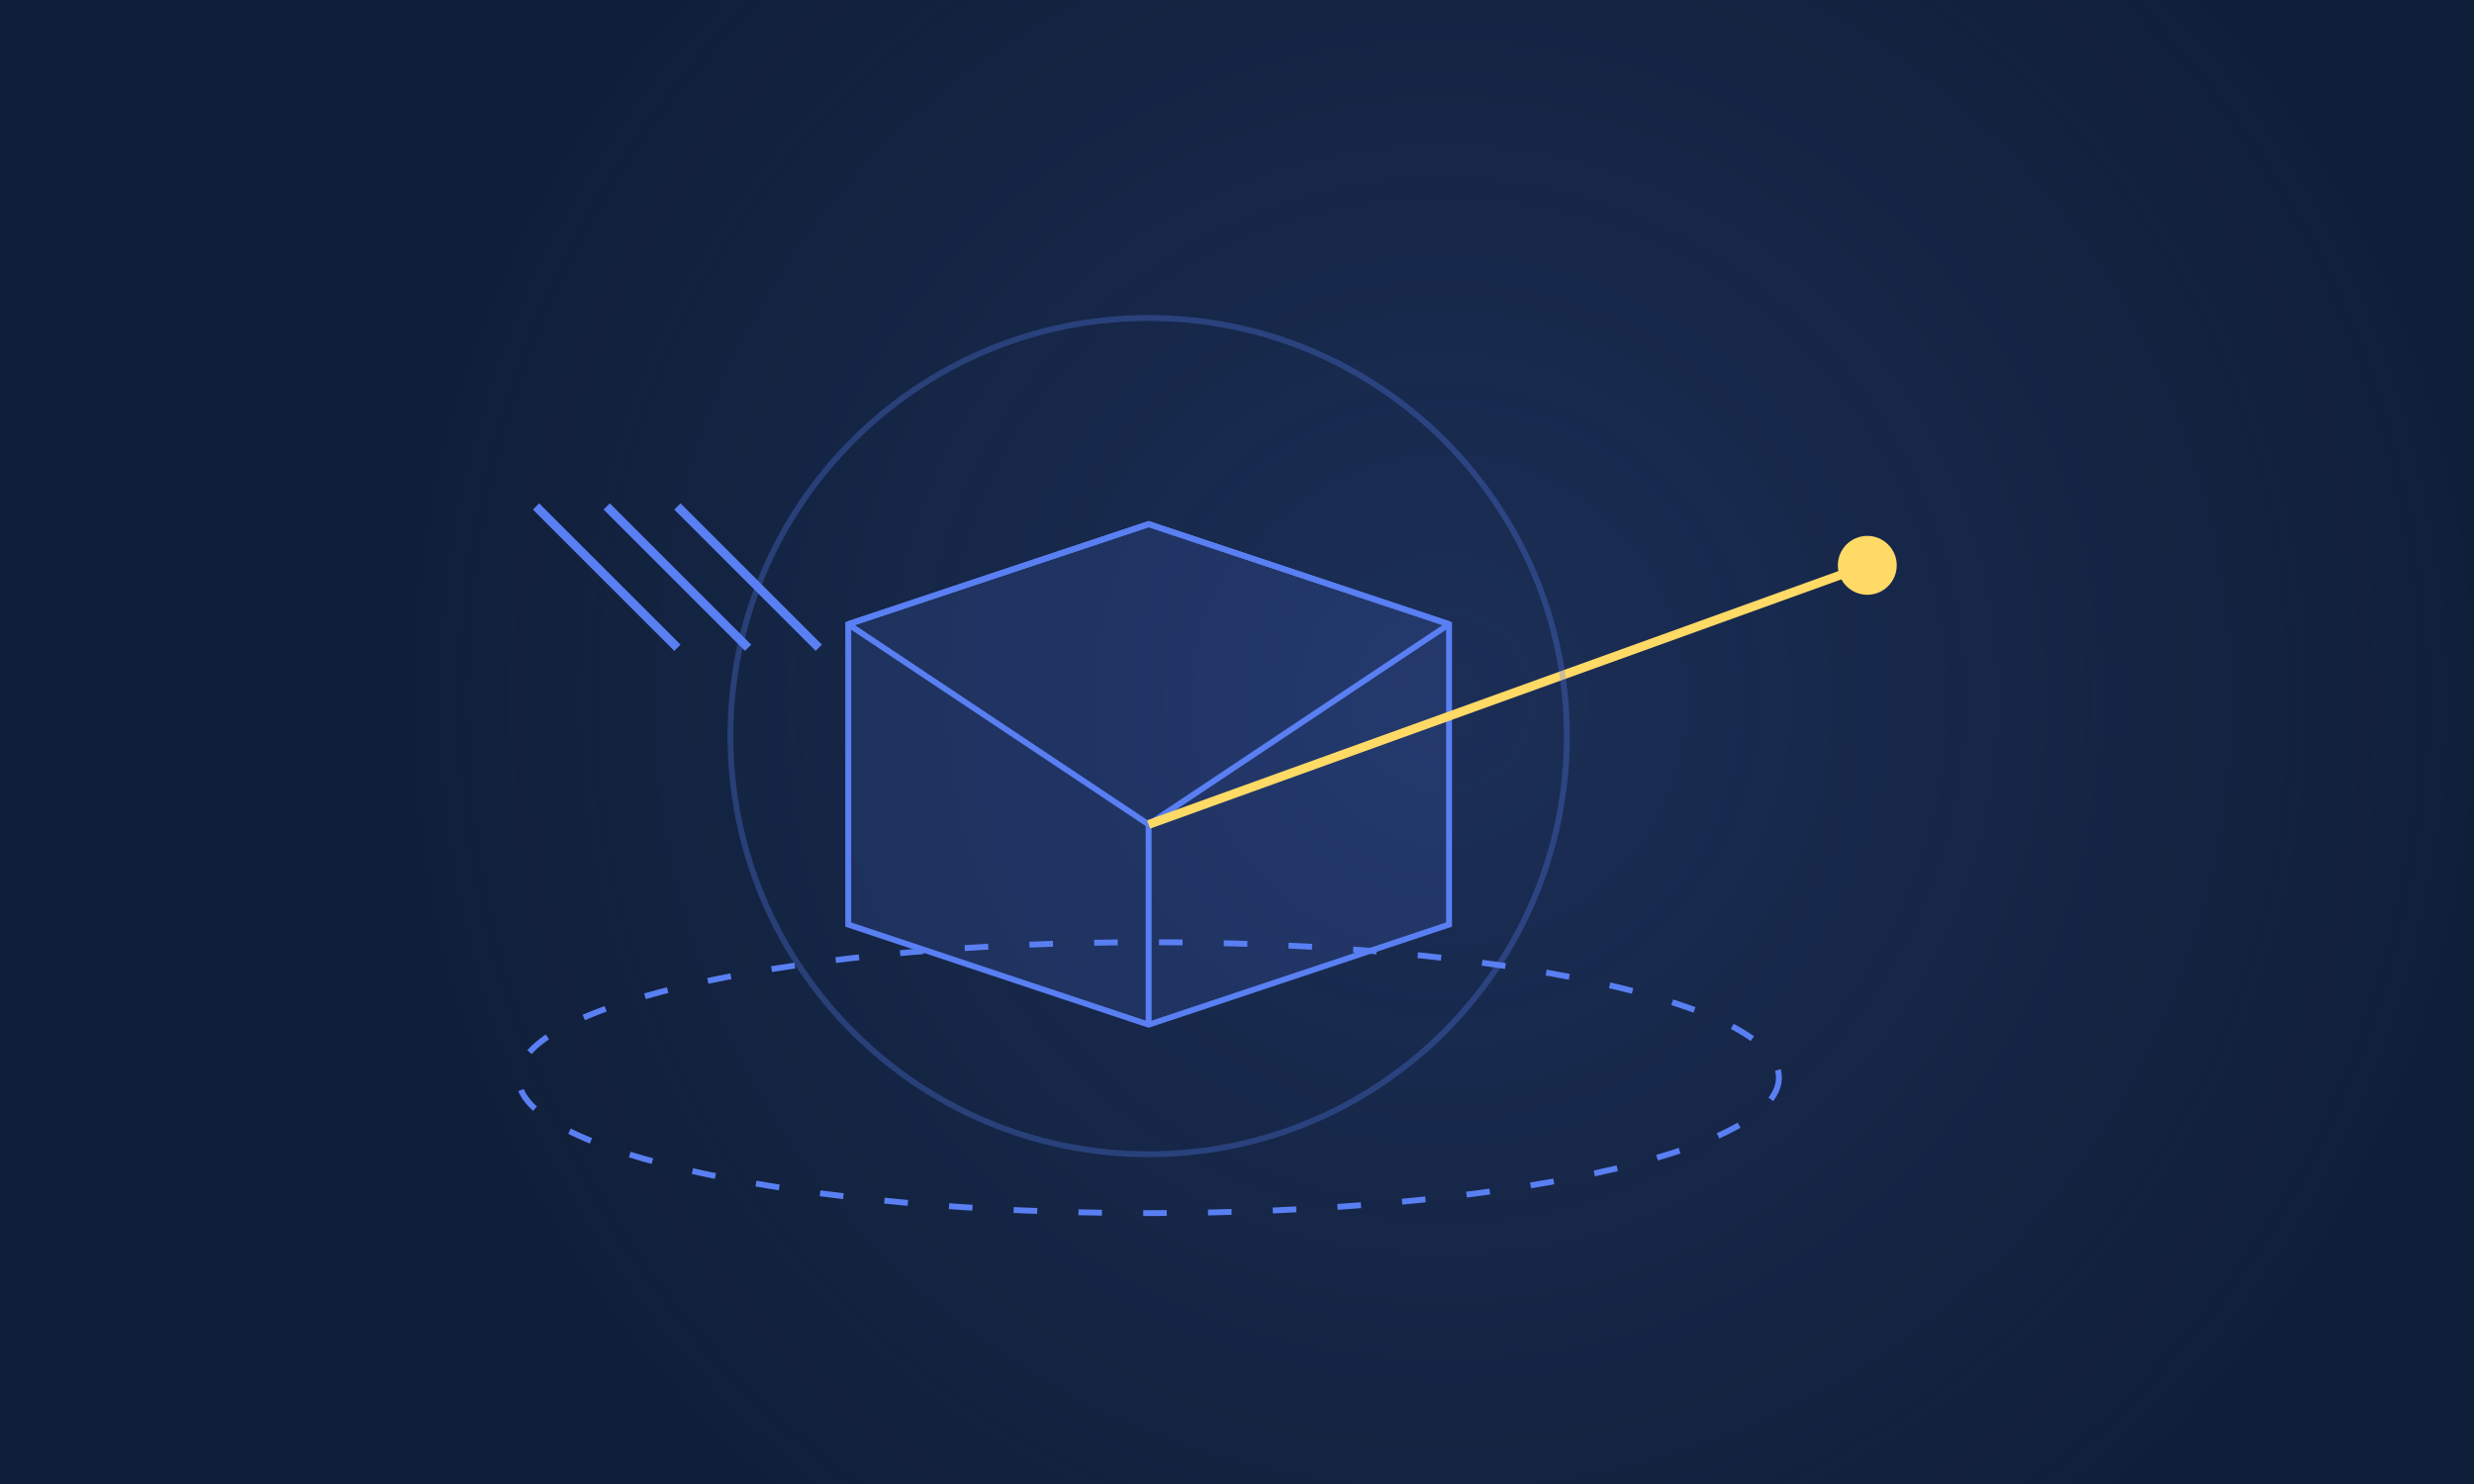
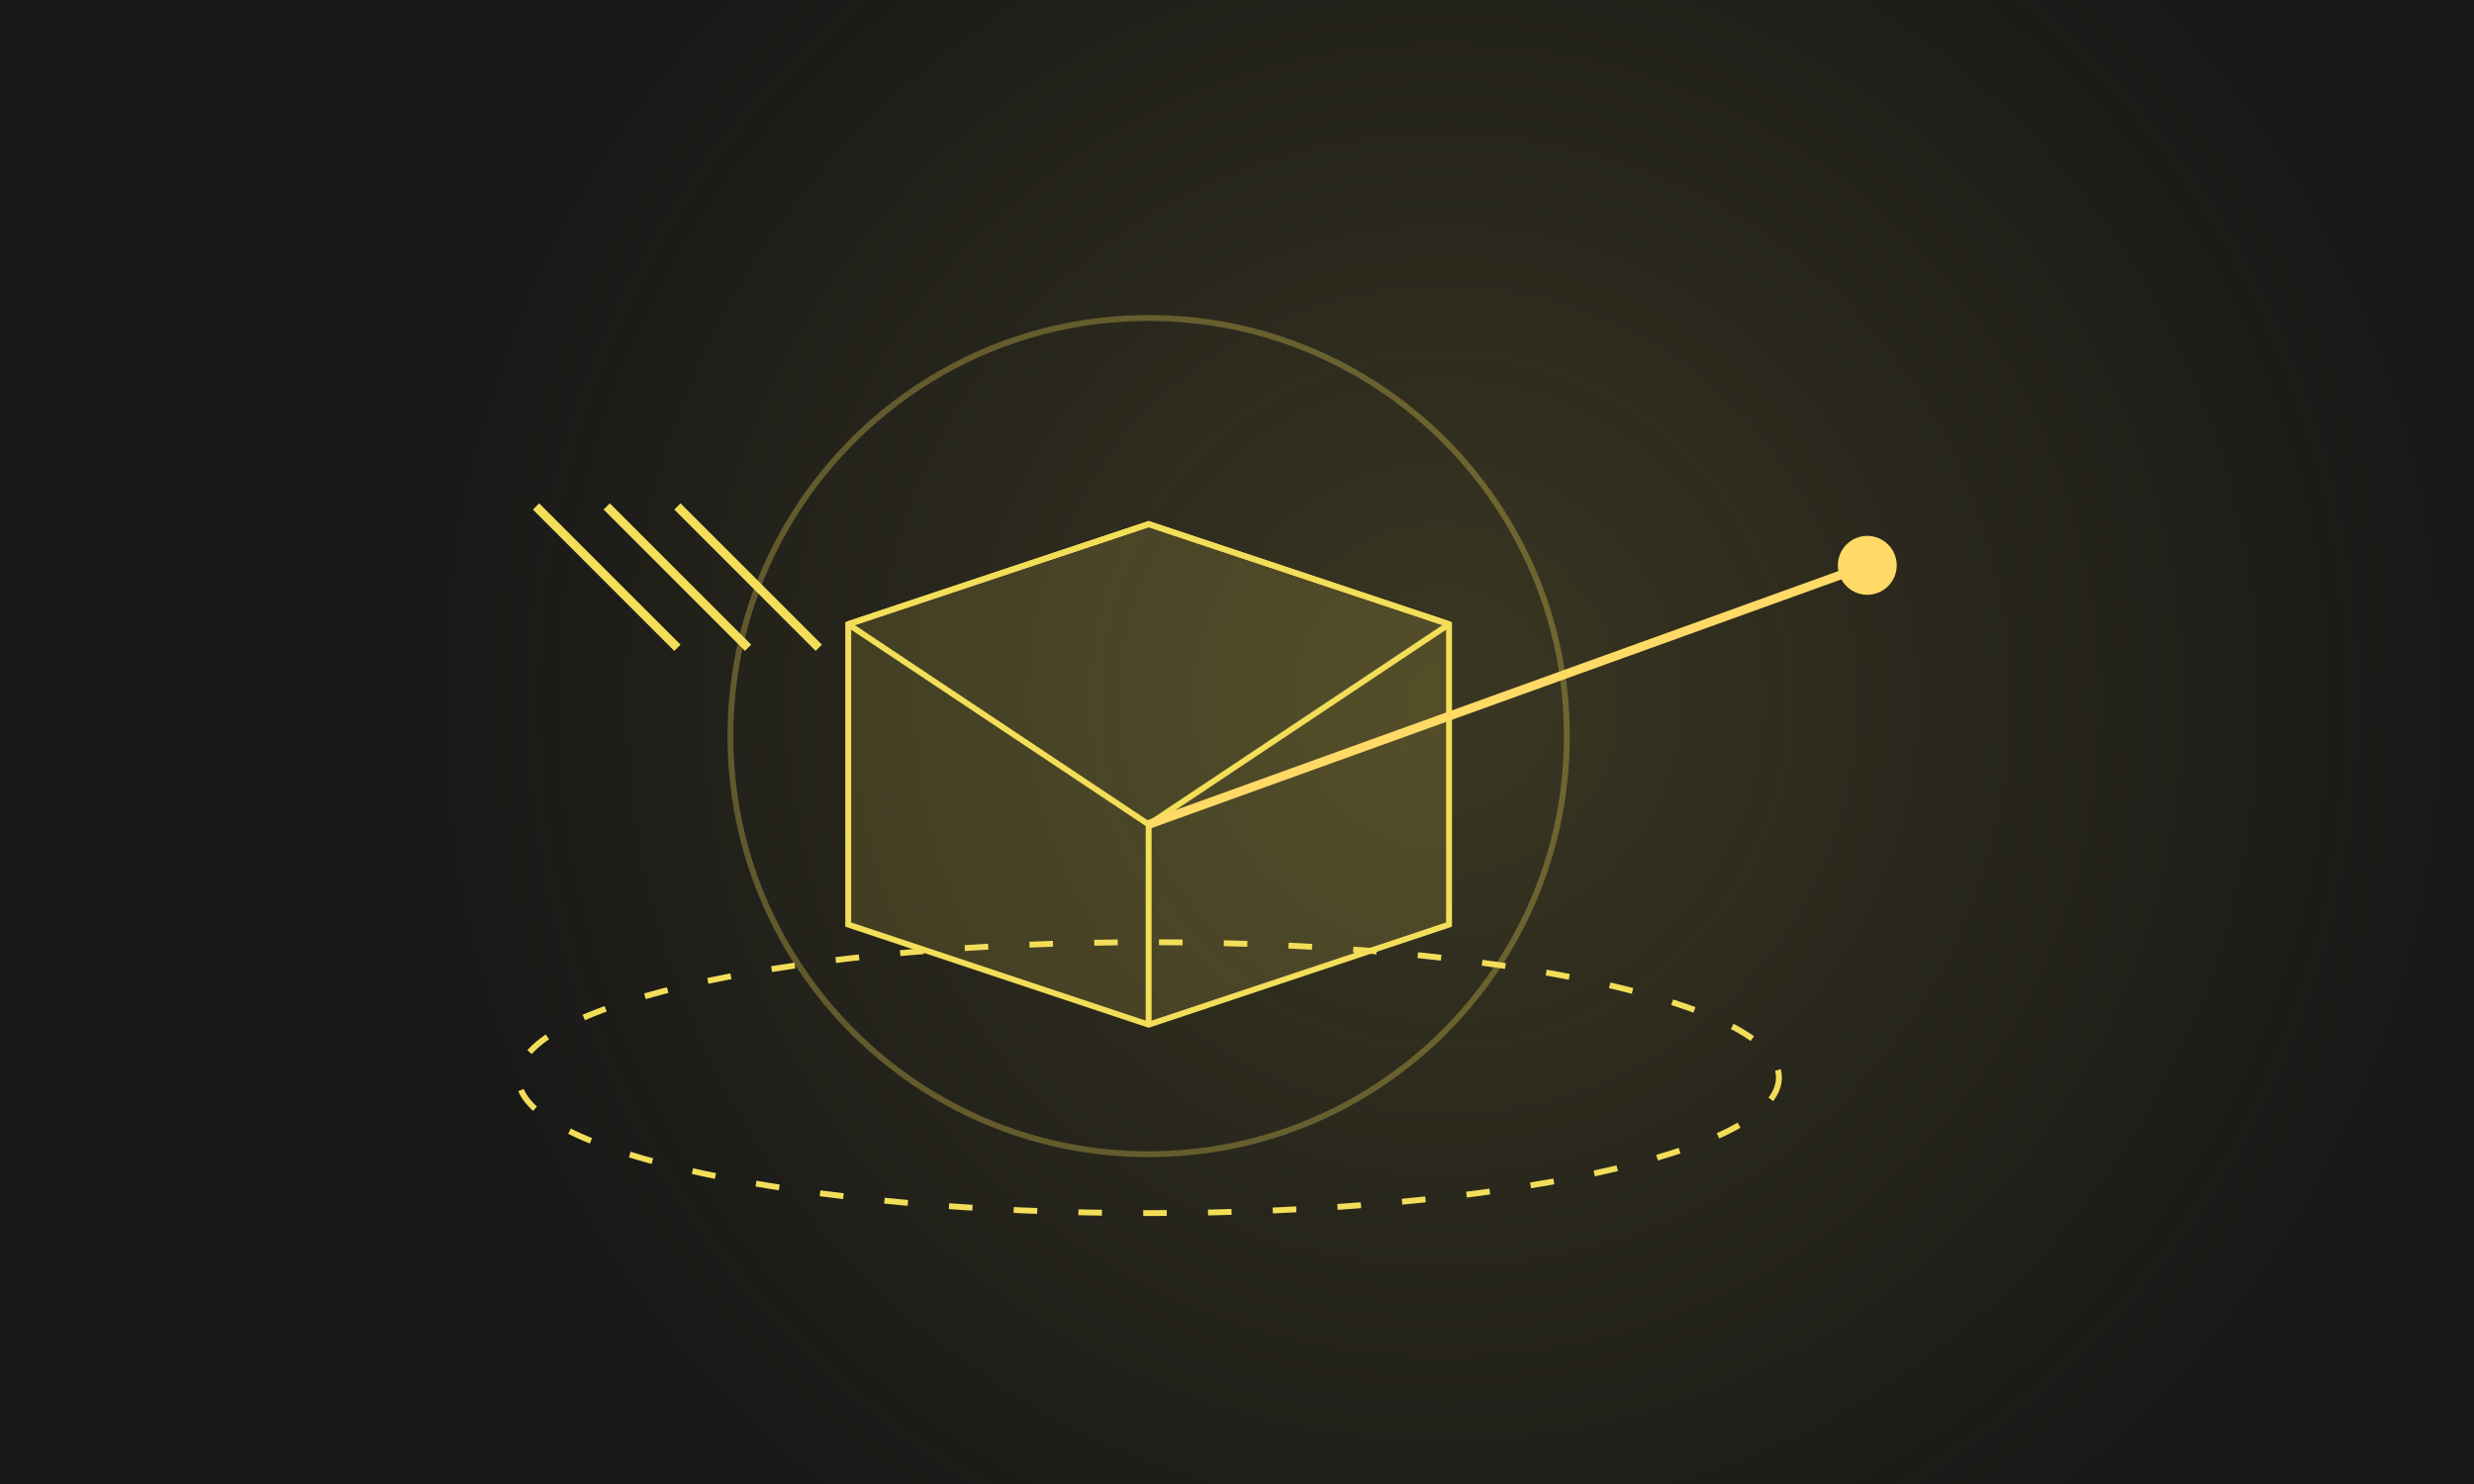
<svg xmlns="http://www.w3.org/2000/svg" class="article-cover" viewBox="0 0 420 252" role="img" aria-label="2D 물리 재질 용어 카드">
  <defs>
    <radialGradient id="cover-physics-material-2d-glow">
-       <stop stop-color="hsl(225 86% 65%)" stop-opacity=".16" />
-       <stop offset="1" stop-color="hsl(225 86% 65%)" stop-opacity="0" />
+       <stop stop-color="hsl(52 86% 65%)" stop-opacity=".16" />
+       <stop offset="1" stop-color="hsl(52 86% 65%)" stop-opacity="0" />
    </radialGradient>
    <radialGradient id="cover-physics-material-2d-orb" cx="30%" cy="24%">
-       <stop stop-color="#eafaff" />
-       <stop offset=".42" stop-color="hsl(225 86% 65%)" />
-       <stop offset="1" stop-color="#142c5b" />
+       <stop stop-color="#fff7d6" />
+       <stop offset=".42" stop-color="hsl(52 86% 65%)" />
+       <stop offset="1" stop-color="#46390d" />
    </radialGradient>
  </defs>
-   <rect width="420" height="252" fill="#101f39" />
+   <rect width="420" height="252" fill="#171717" />
  <circle cx="245" cy="119" r="175" fill="url(#cover-physics-material-2d-glow)" />
  <g transform="translate(195 123)">
-     <path d="M0 -34L51 -17V34L0 51L-51 34V-17Z" fill="hsl(225 86% 65%)" fill-opacity=".14" stroke="hsl(225 86% 65%)" />
-     <path d="M0 17V51M0 17L51 -17M0 17L-51 -17M-51 -17L0 -34L51 -17" stroke="hsl(225 86% 65%)" fill="none" />
+     <path d="M0 -34L51 -17V34L0 51L-51 34V-17Z" fill="hsl(52 86% 65%)" fill-opacity=".14" stroke="hsl(52 86% 65%)" />
+     <path d="M0 17V51M0 17L51 -17M0 17L-51 -17M-51 -17L0 -34L51 -17" stroke="hsl(52 86% 65%)" fill="none" />
  </g>
  <path d="M195 140L317 96" stroke="#ffda66" stroke-width="1.5" fill="none" />
  <circle cx="317" cy="96" r="5" fill="#ffda66" />
-   <ellipse cx="195" cy="183" rx="107" ry="23" fill="none" stroke="hsl(225 86% 65%)" stroke-dasharray="4 7" />
-   <path d="M91 86L115 110" stroke="hsl(225 86% 65%)" stroke-width="1.5" fill="none" />
-   <path d="M103 86L127 110" stroke="hsl(225 86% 65%)" stroke-width="1.5" fill="none" />
-   <path d="M115 86L139 110" stroke="hsl(225 86% 65%)" stroke-width="1.5" fill="none" />
-   <circle cx="195" cy="125" r="71" fill="none" stroke="hsl(225 86% 65%)" stroke-opacity=".3" />
+   <ellipse cx="195" cy="183" rx="107" ry="23" fill="none" stroke="hsl(52 86% 65%)" stroke-dasharray="4 7" />
+   <path d="M91 86L115 110" stroke="hsl(52 86% 65%)" stroke-width="1.5" fill="none" />
+   <path d="M103 86L127 110" stroke="hsl(52 86% 65%)" stroke-width="1.5" fill="none" />
+   <path d="M115 86L139 110" stroke="hsl(52 86% 65%)" stroke-width="1.5" fill="none" />
+   <circle cx="195" cy="125" r="71" fill="none" stroke="hsl(52 86% 65%)" stroke-opacity=".3" />
</svg>
